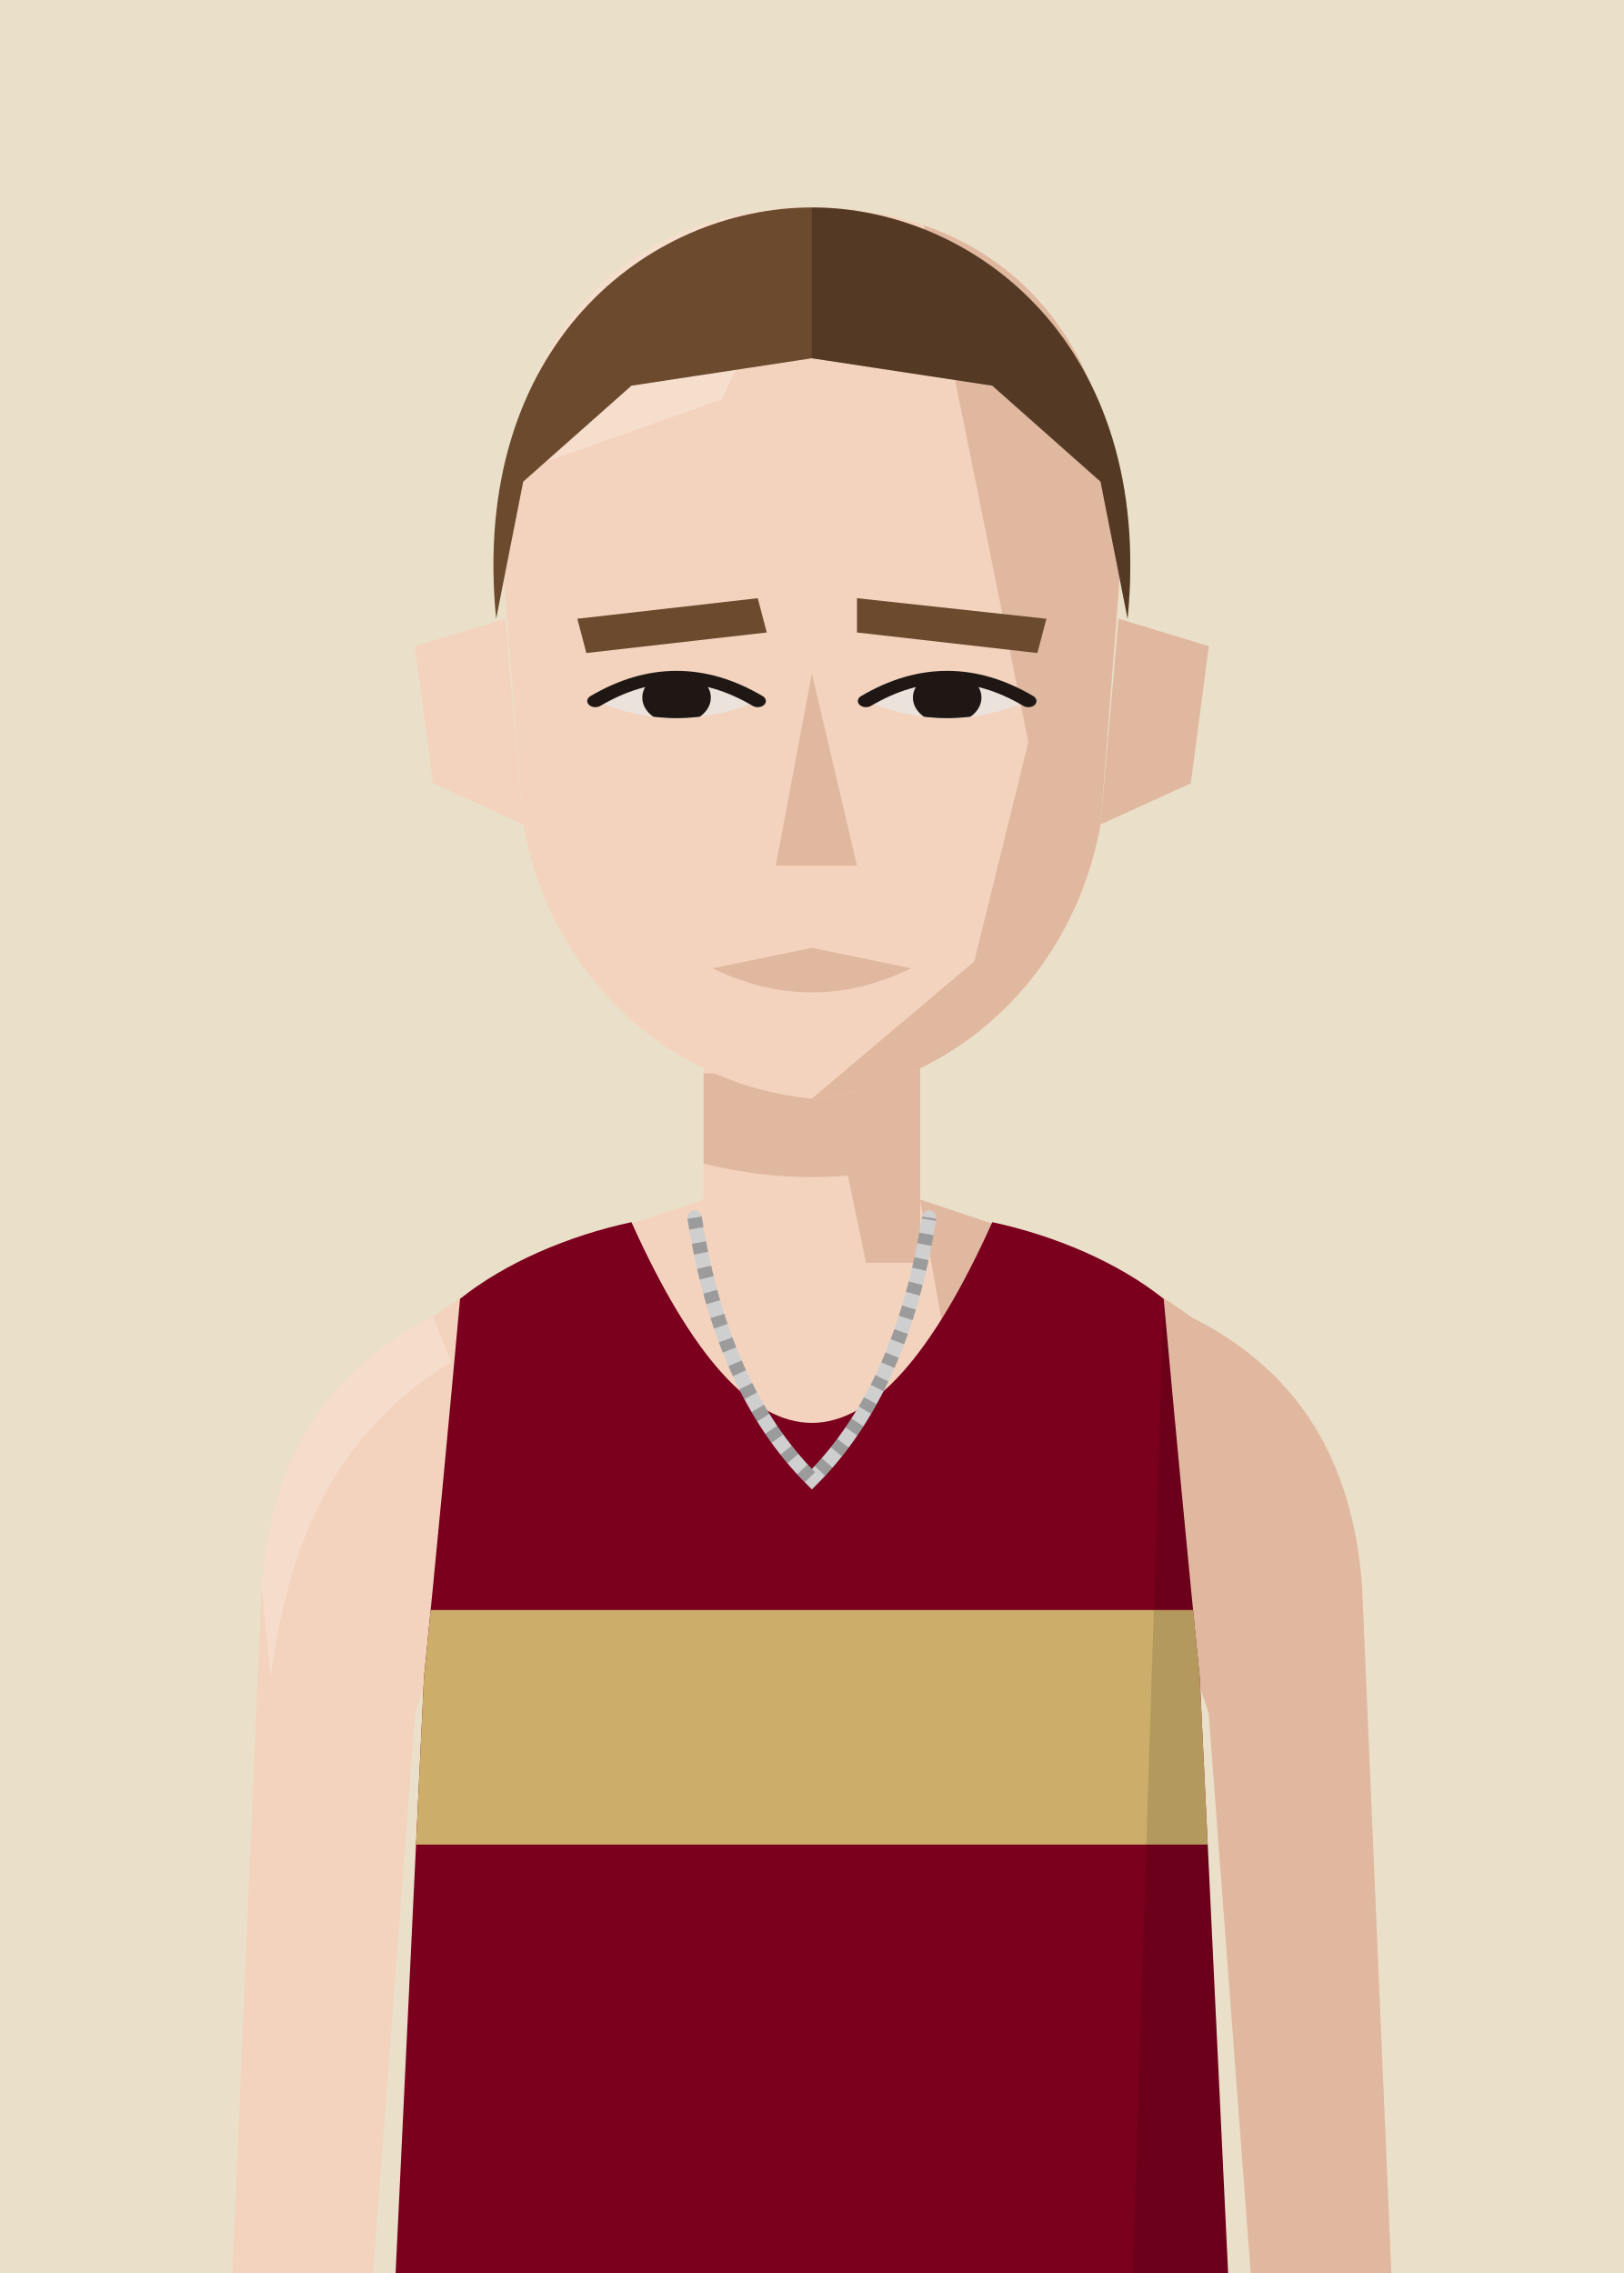
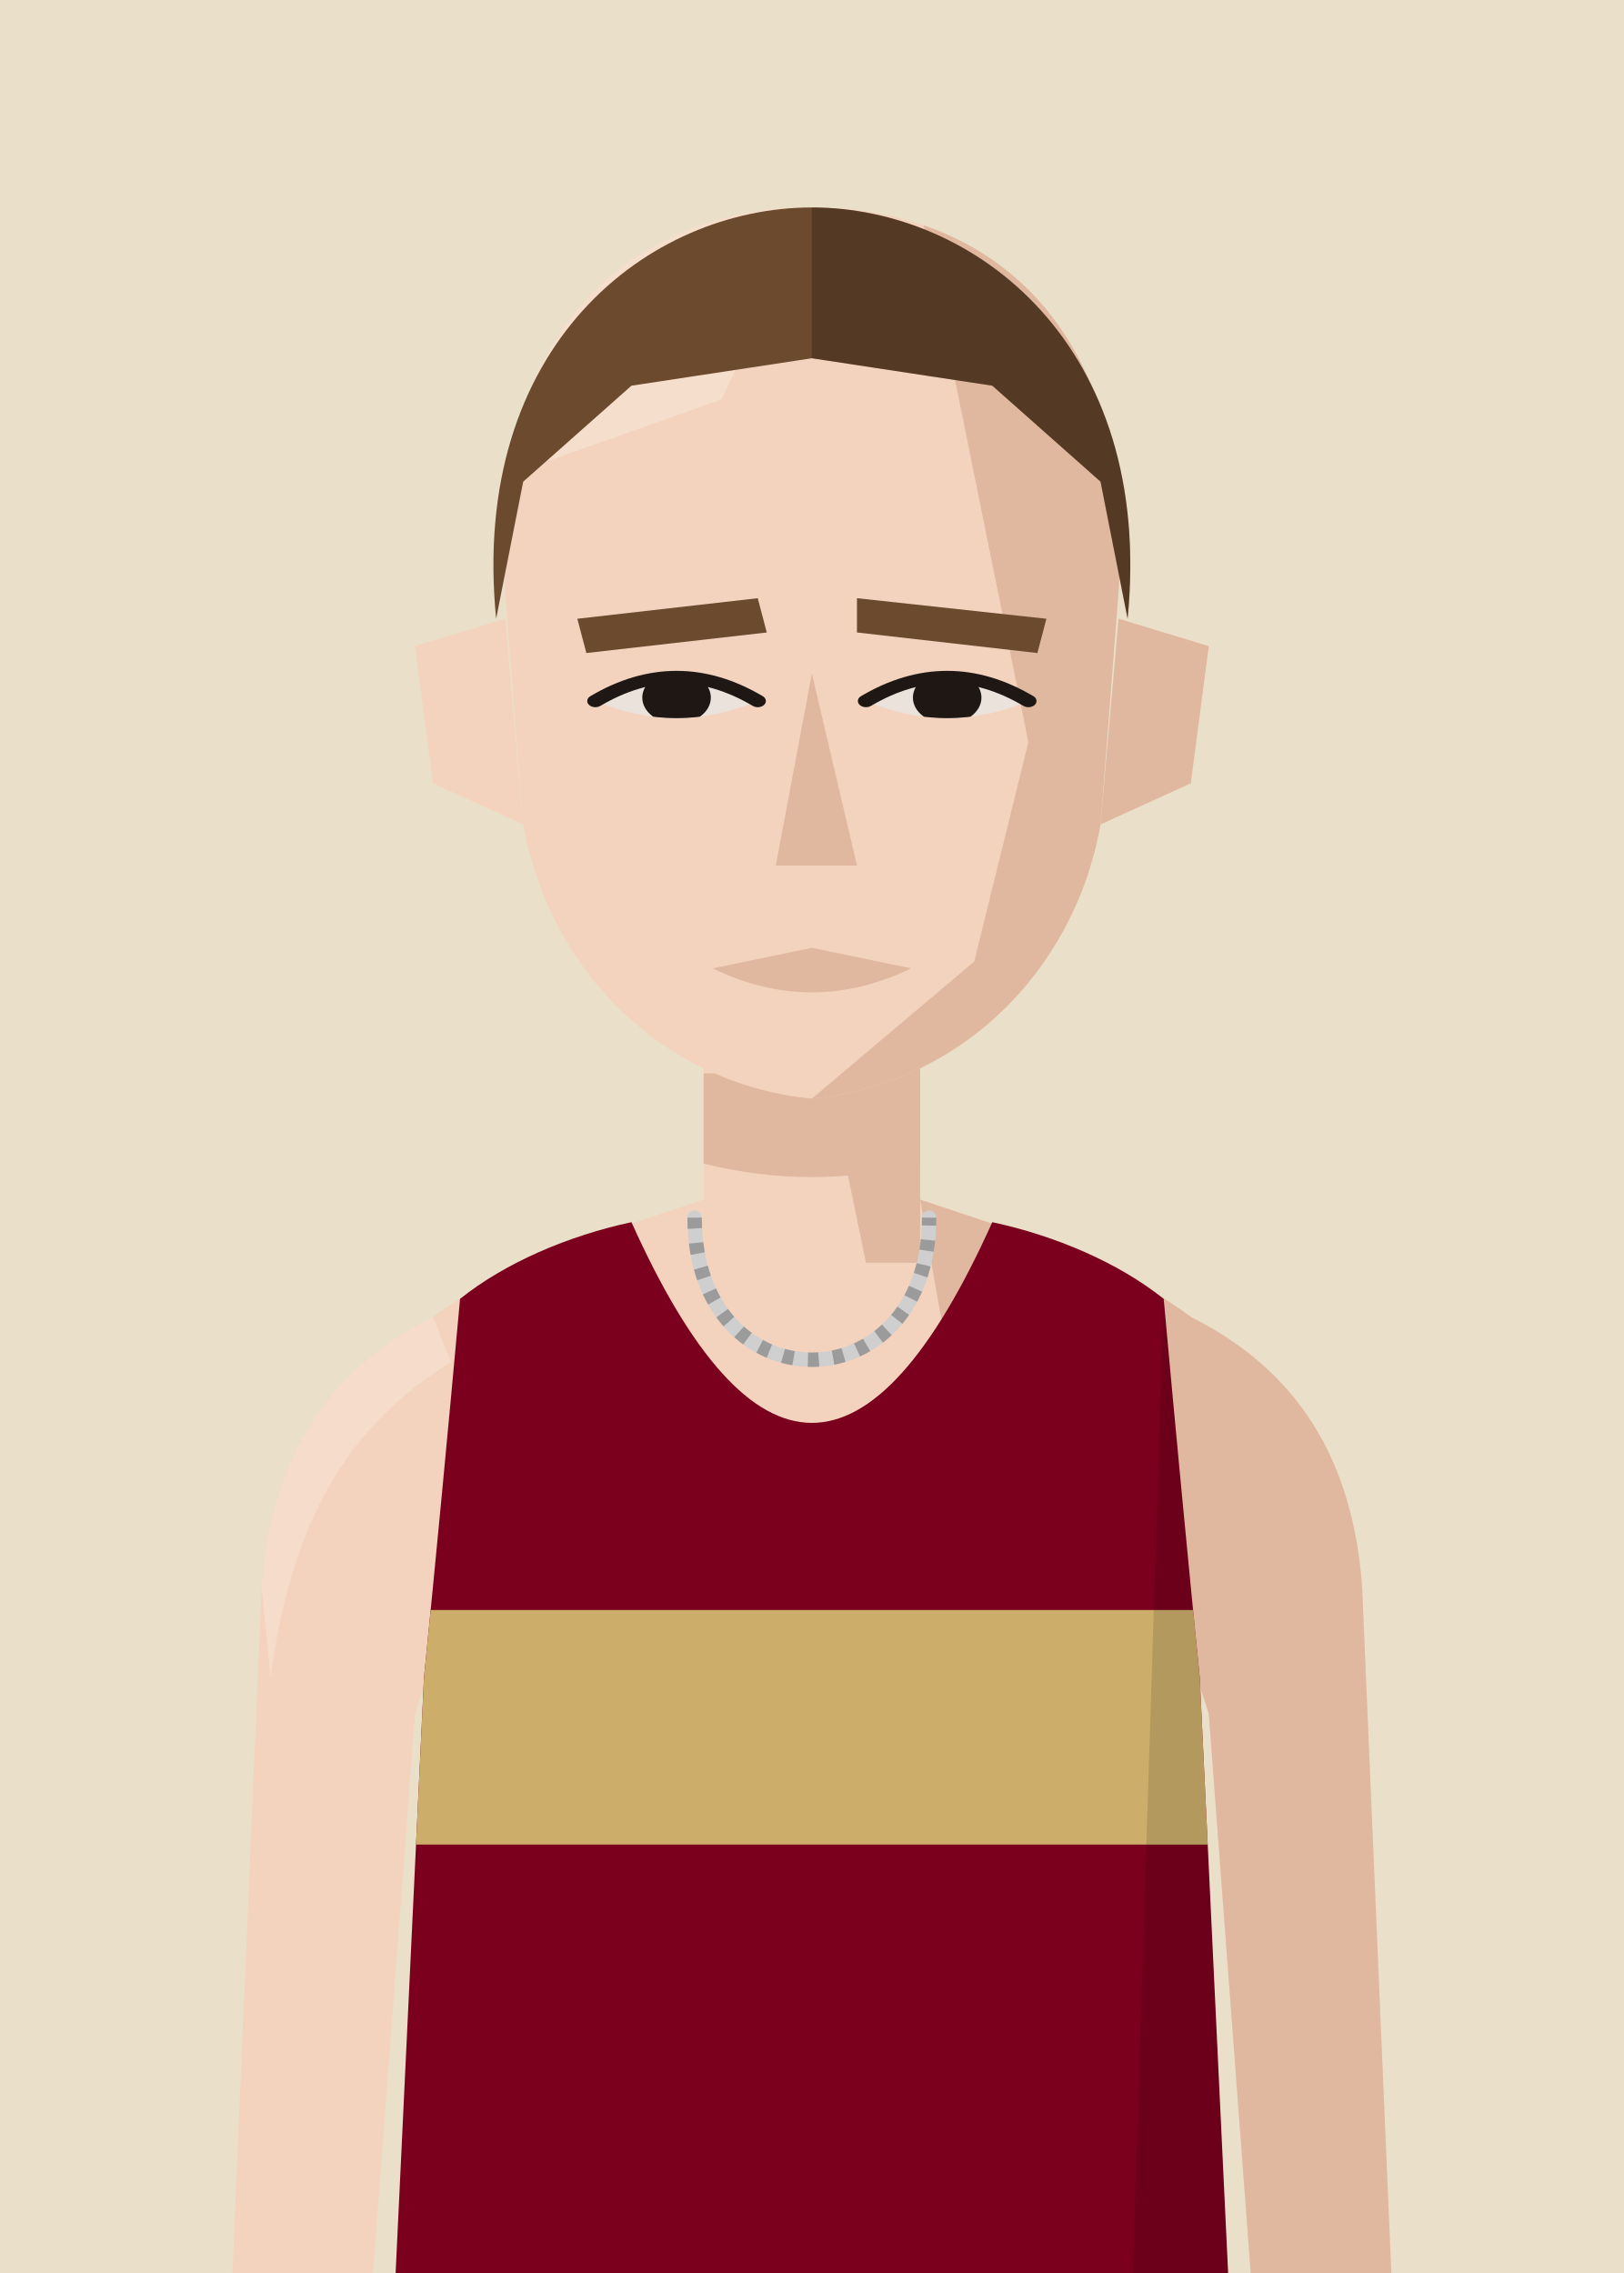
<svg xmlns="http://www.w3.org/2000/svg" viewBox="10 20 180 252">
  <defs>
    <clipPath id="vf">
      <path d="M53,330 L57,246 Q59,226 61,204 C66,200 73,197 80,195.5 Q100,240 120,195.5 C127,197 134,200 139,204 Q141,226 143,246 L147,330 Z" />
    </clipPath>
    <clipPath id="hf">
      <path d="M66,96 C64,58 80,40 100,40 C120,40 136,58 134,96 L132,130 C129,152 116,168 100,170 C84,168 71,152 68,130 Z" />
    </clipPath>
    <clipPath id="rf">
      <rect x="100" y="0" width="100" height="300" />
    </clipPath>
    <clipPath id="ef">
      <path d="M76,112 Q85,105 94,112 Q85,117 76,112 Z" />
      <path d="M106,112 Q115,105 124,112 Q115,117 106,112 Z" />
    </clipPath>
    <clipPath id="cf">
      <rect x="0" y="92" width="200" height="300" />
    </clipPath>
  </defs>
  <rect width="200" height="280" fill="#EADFC8" />
  <g transform="translate(0,-40)">
    <rect x="88" y="171" width="24" height="37" fill="#F3D3BE" />
    <path d="M88,193 C76,197 66,200 58,206 C46,212 40,222 39,236 L35,330 L50,330 L56,250 Q59,240 64,238 L136,238 Q141,240 144,250 L150,330 L165,330 L161,236 C160,222 154,212 142,206 C134,200 124,197 112,193" fill="#F3D3BE" />
    <g fill="#E0B79F">
      <path d="M112,193 C124,197 134,200 142,206 C154,212 160,222 161,236 L165,330 L150,330 L144,250 Q141,240 136,238 L120,238 Z" />
      <path d="M58,206 C46,212 40,222 39,236 L40,246 C42,231 47,219 60,211 Z" fill="#F8E2D3" opacity=".6" />
      <polygon points="100,171 112,171 112,200 106,200" />
      <path d="M88,179 L112,179 L112,189 Q100,192 88,189 Z" />
    </g>
    <g transform="translate(0,83) scale(1,0.76) translate(0,-40)">
      <g fill="#F3D3BE">
        <path d="M66,100 L56,104 L58,124 L68,130 Z" />
        <path d="M134,100 L144,104 L142,124 L132,130 Z" />
        <path d="M66,96 C64,58 80,40 100,40 C120,40 136,58 134,96 L132,130 C129,152 116,168 100,170 C84,168 71,152 68,130 Z" />
      </g>
      <path d="M134,100 L144,104 L142,124 L132,130 Z" fill="#E0B79F" />
      <g clip-path="url(#hf)">
        <polygon points="112,40 140,40 140,180 100,180 100,170 118,150 124,118 120,92" fill="#E0B79F" />
        <polygon points="60,40 100,40 90,68 60,82" fill="#F8E2D3" opacity=".7" />
      </g>
      <g fill="#6B4A2E">
        <polygon points="74,100 94,97 95,102 75,105" />
        <polygon points="105,97 126,100 125,105 105,102" />
      </g>
      <g fill="#EBE2DB">
        <path d="M76,112 Q85,105 94,112 Q85,117 76,112 Z" />
        <path d="M106,112 Q115,105 124,112 Q115,117 106,112 Z" />
      </g>
      <g clip-path="url(#ef)" fill="#1E1714">
        <circle cx="85" cy="111.5" r="3.8" />
        <circle cx="115" cy="111.5" r="3.8" />
      </g>
      <g fill="none" stroke="#1E1714" stroke-width="1.8" stroke-linecap="round">
        <path d="M76,112 Q85,105 94,112" />
        <path d="M106,112 Q115,105 124,112" />
      </g>
      <polygon points="100,108 105,136 96,136" fill="#E0B79F" />
      <path d="M89,151 L100,148 L111,151 Q100,158 89,151 Z" fill="#E0B79F" />
      <g fill="#6B4A2E">
        <path d="M65,100 C62,60 82,40 100,40 C118,40 138,60 135,100 L132,80 L120,66 L100,62 L80,66 L68,80 Z" />
        <g clip-path="url(#rf)" fill="#000" opacity=".22">
          <path d="M65,100 C62,60 82,40 100,40 C118,40 138,60 135,100 L132,80 L120,66 L100,62 L80,66 L68,80 Z" />
        </g>
      </g>
    </g>
    <g clip-path="url(#vf)">
      <path d="M53,330 L57,246 Q59,226 61,204 C66,200 73,197 80,195.5 Q100,240 120,195.5 C127,197 134,200 139,204 Q141,226 143,246 L147,330 Z" fill="#7A001D" />
      <g transform="matrix(6.2857 0 0 6.5 37.14 193)">
        <rect x="0" y="7" width="20" height="4" fill="#CCAD6A" />
      </g>
      <path d="M139,204 Q141,226 143,246 L147,330 L135,330 Z" fill="#000" opacity="0.12" />
    </g>
-     <path d="M87,195 Q90,214 100,224 Q110,214 113,195" fill="none" stroke="#CFCFCF" stroke-width="1.6" stroke-linecap="round" />
-     <path d="M87,195 Q90,214 100,224 Q110,214 113,195" fill="none" stroke="#000" stroke-opacity=".25" stroke-width="1.6" stroke-dasharray="1.2 1.6" />
+     <path d="M87,195 C87,216 113,216 113,195" fill="none" stroke="#CFCFCF" stroke-width="1.6" stroke-linecap="round" />
+     <path d="M87,195 C87,216 113,216 113,195" fill="none" stroke="#000" stroke-opacity=".25" stroke-width="1.6" stroke-dasharray="1.2 1.6" />
  </g>
</svg>
